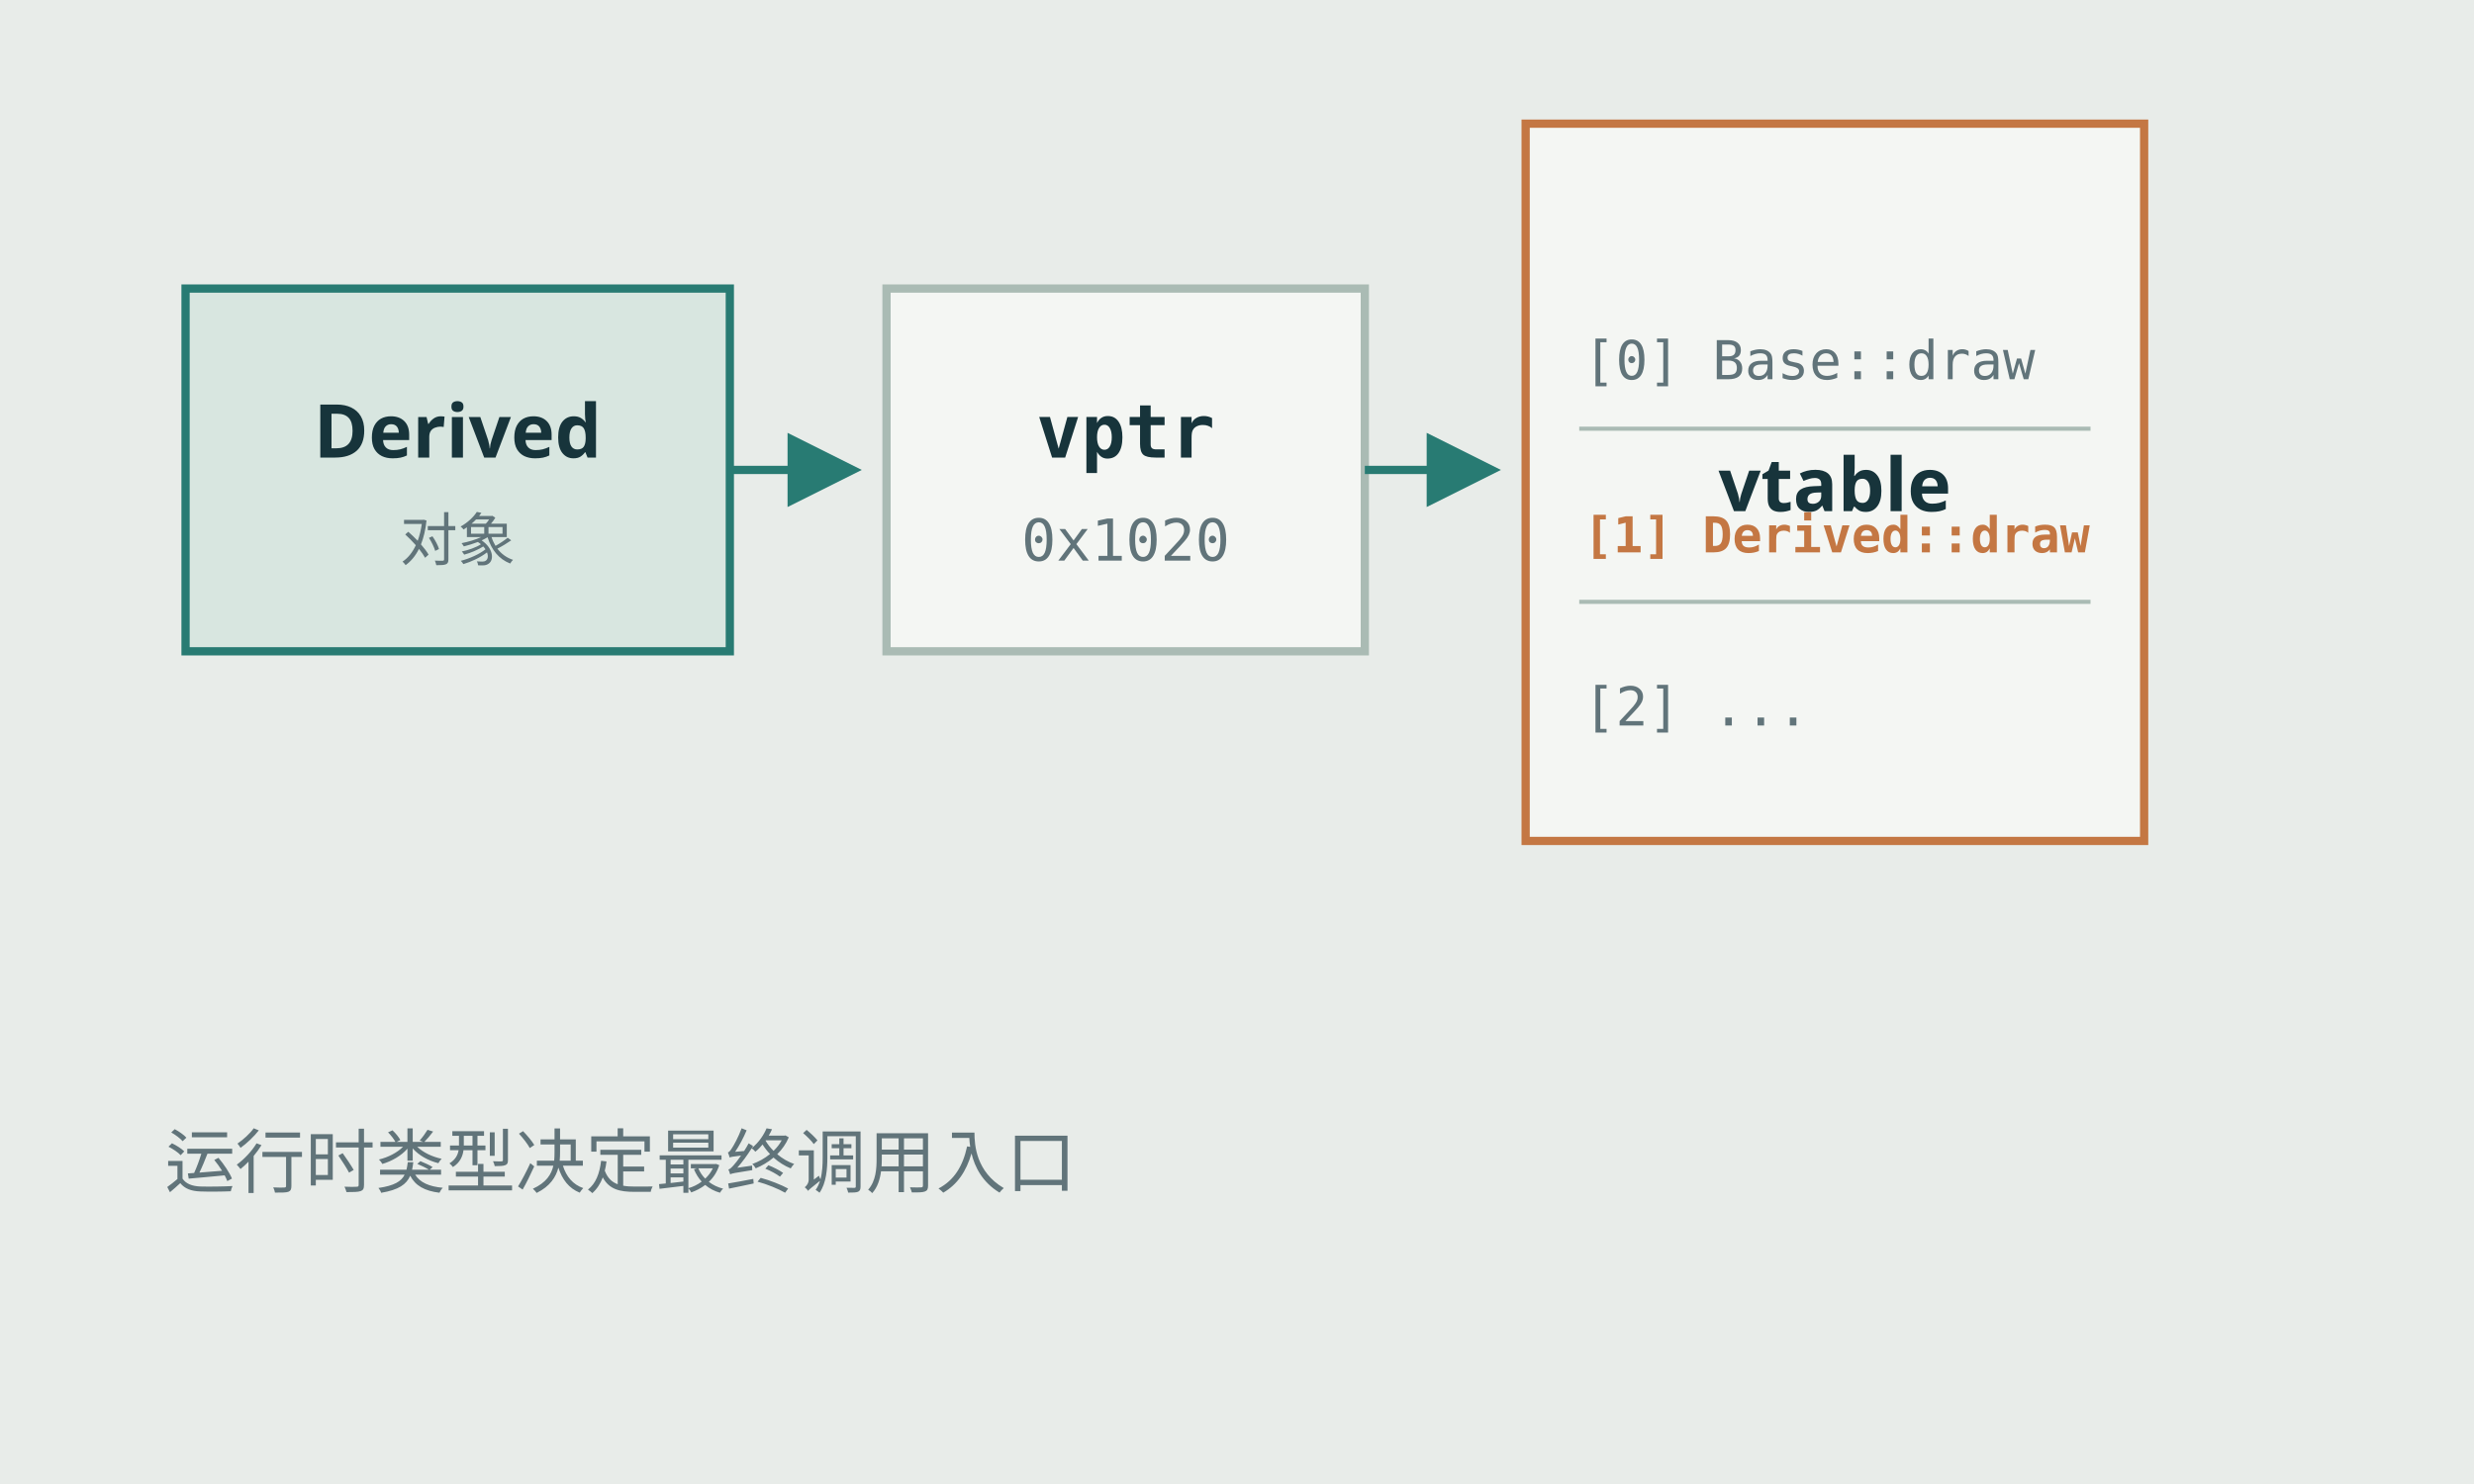
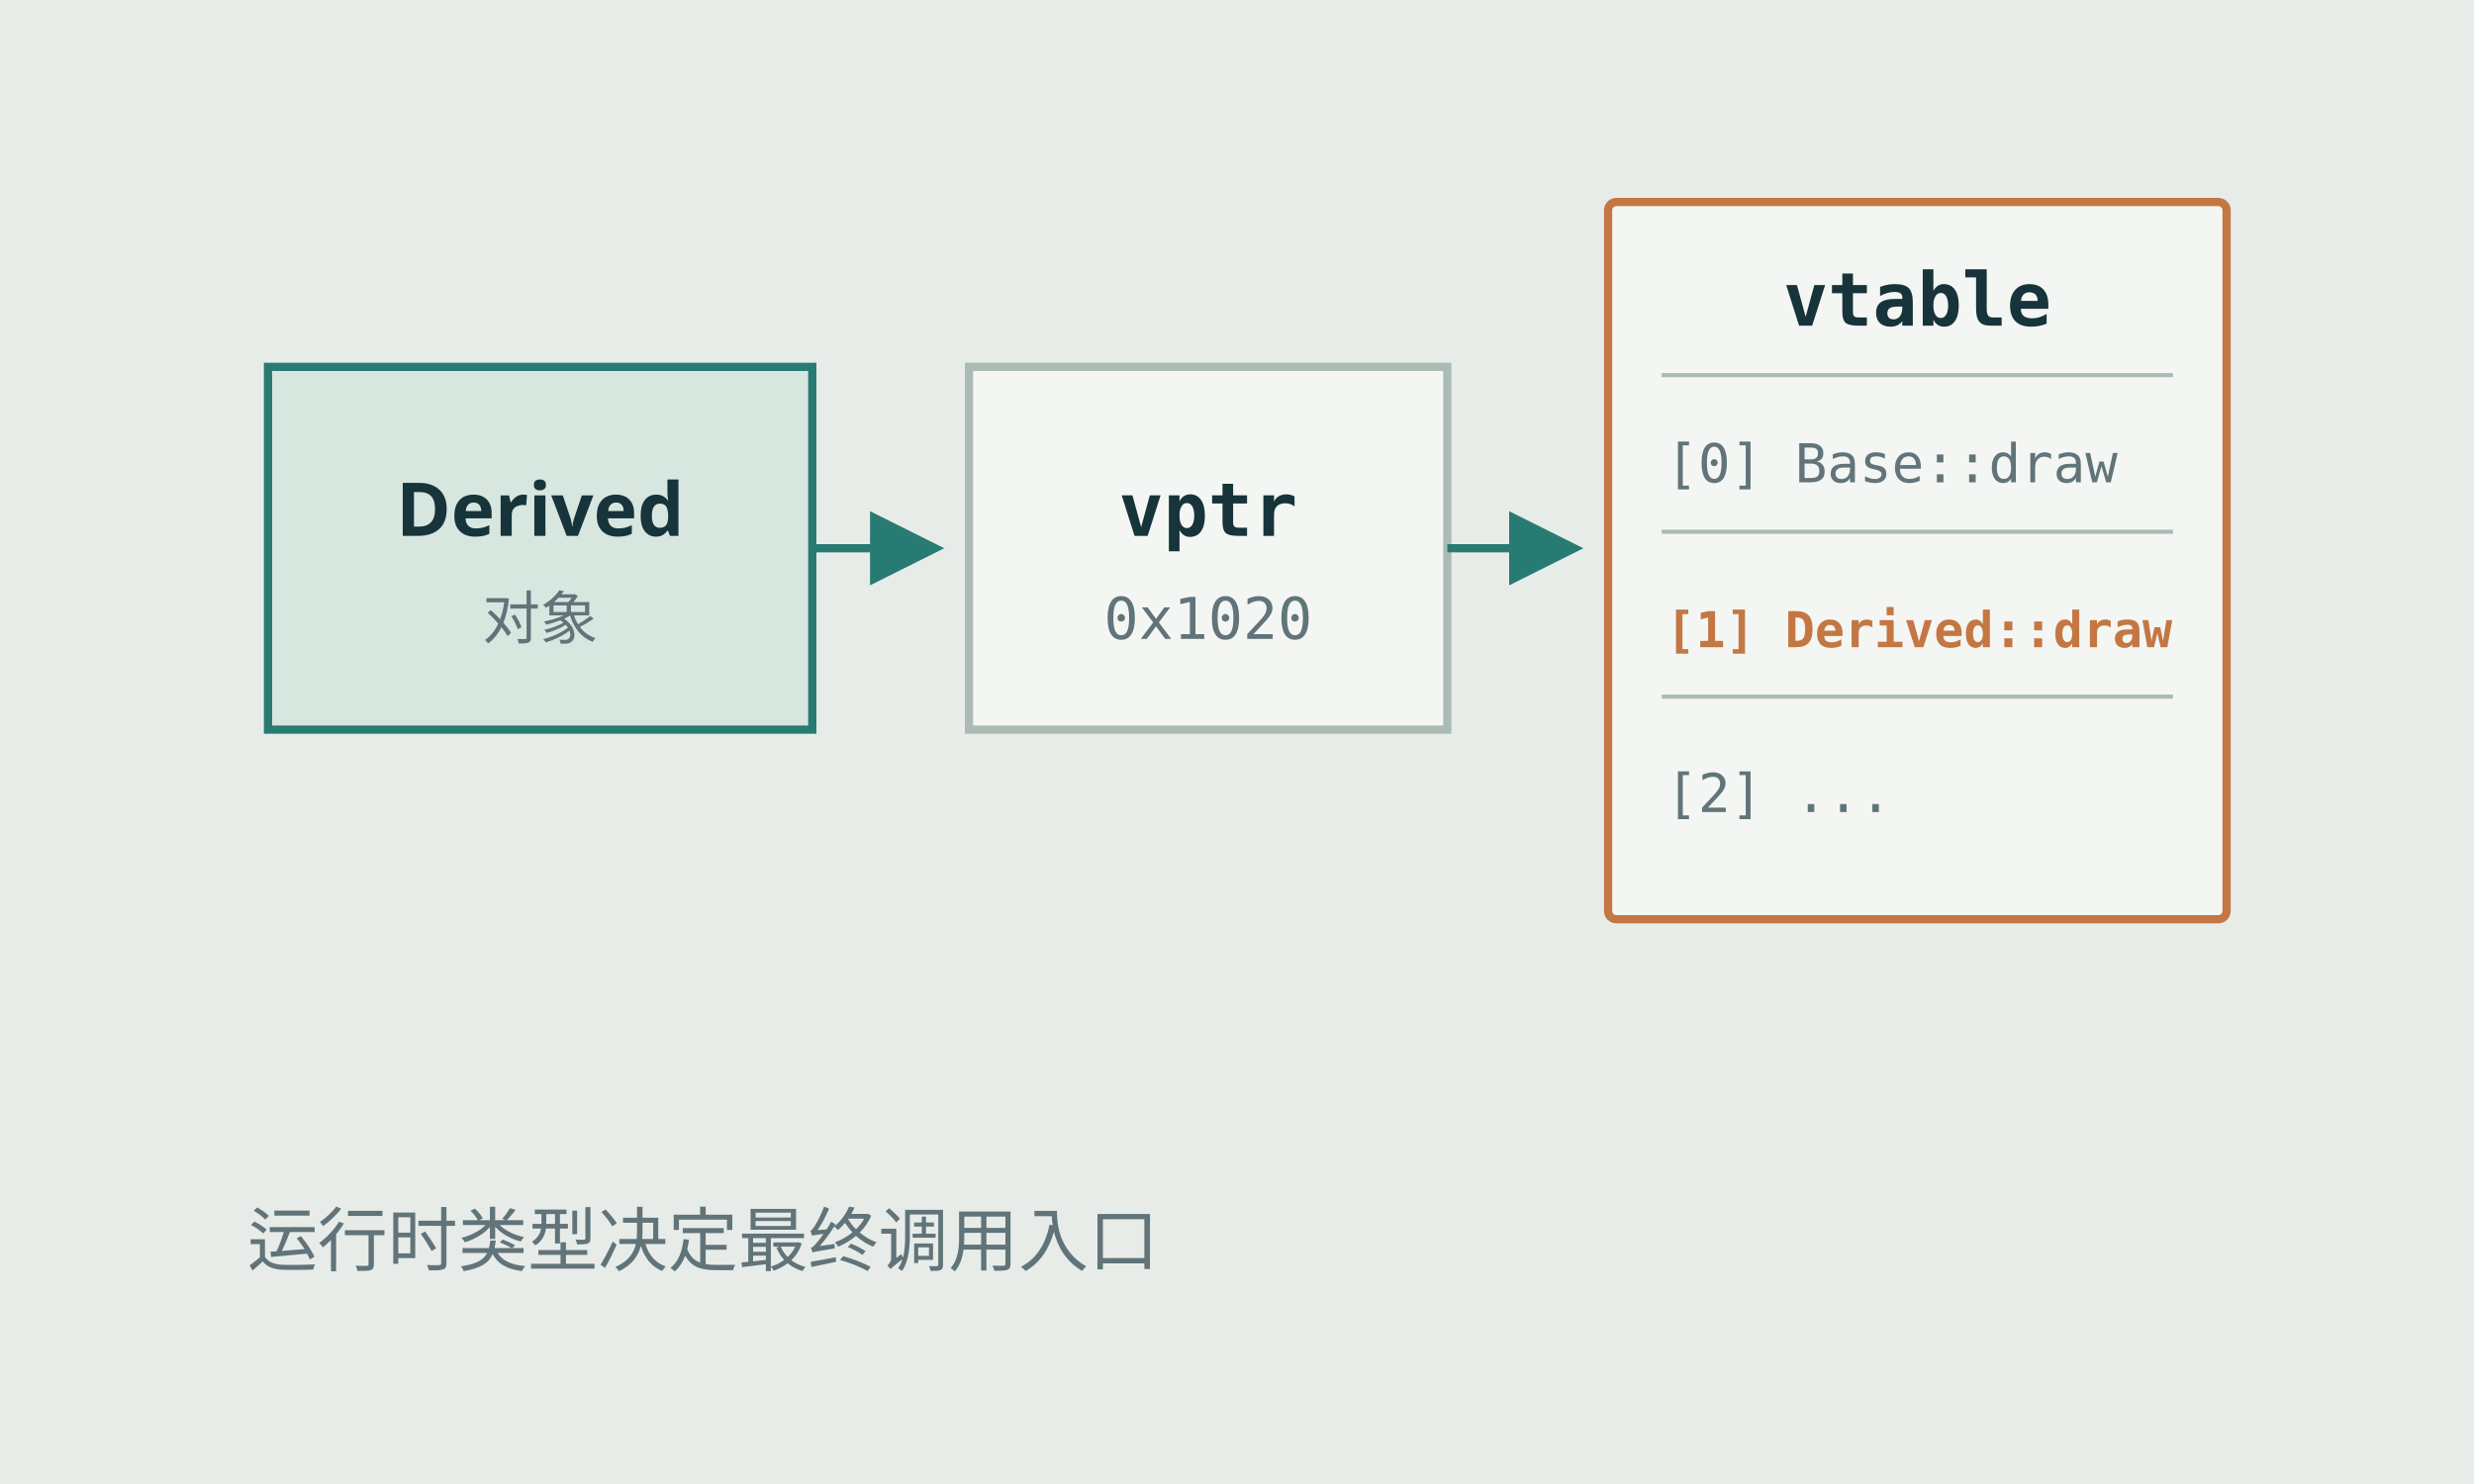
<svg xmlns="http://www.w3.org/2000/svg" width="600" height="360" viewBox="610 230 600 360" role="img" aria-labelledby="thumbnailTitle">
  <defs>
    <pattern id="grid" width="40" height="40" patternUnits="userSpaceOnUse">
      <path d="M40 0H0V40" fill="none" stroke="#AEBDB7" stroke-width="1" opacity=".20" />
    </pattern>
    <marker id="tealArrow" markerWidth="9" markerHeight="9" refX="7" refY="4.5" orient="auto">
      <path d="M0 0L9 4.5L0 9Z" fill="#287B73" />
    </marker>
    <marker id="orangeArrow" markerWidth="9" markerHeight="9" refX="7" refY="4.5" orient="auto">
      <path d="M0 0L9 4.5L0 9Z" fill="#C47743" />
    </marker>
  </defs>
  <rect x="610" y="230" width="600" height="360" fill="#E8ECE9" />
-   <rect x="655" y="300" width="132" height="88" fill="#D8E6E0" stroke="#287B73" stroke-width="2" />
-   <text x="721.0" y="341.0" fill="#17343B" font-family="'Microsoft YaHei','Noto Sans SC',sans-serif" font-size="18" font-weight="650" text-anchor="middle">Derived</text>
-   <text x="721.0" y="366.0" fill="#61747A" font-family="'Microsoft YaHei','Noto Sans SC',sans-serif" font-size="14" font-weight="500" text-anchor="middle">对象</text>
-   <rect x="825" y="300" width="116" height="88" fill="#F4F6F3" stroke="#AABBB4" stroke-width="2" />
-   <text x="883.0" y="341.0" fill="#17343B" font-family="Consolas,'Microsoft YaHei',monospace" font-size="18" font-weight="650" text-anchor="middle">vptr</text>
-   <text x="883.0" y="366.0" fill="#61747A" font-family="Consolas,'Microsoft YaHei',monospace" font-size="14" font-weight="500" text-anchor="middle">0x1020</text>
-   <rect x="980" y="260" width="150" height="174" fill="#F4F6F3" stroke="#C47743" stroke-width="2" />
-   <text x="1055.0" y="354.0" fill="#17343B" font-family="'Microsoft YaHei','Noto Sans SC',sans-serif" font-size="18" font-weight="650" text-anchor="middle">vtable</text>
-   <path d="M787 344L815 344" fill="none" stroke="#287B73" stroke-width="2" marker-end="url(#tealArrow)" />
-   <path d="M941 344L970 344" fill="none" stroke="#287B73" stroke-width="2" marker-end="url(#tealArrow)" />
-   <text x="994" y="322" fill="#61747A" font-family="Consolas,'Microsoft YaHei',monospace" font-size="13" font-weight="500" text-anchor="start">[0] Base::draw</text>
-   <path d="M993 334L1117 334" fill="none" stroke="#AABBB4" stroke-width="1" />
-   <text x="994" y="364" fill="#C47743" font-family="Consolas,'Microsoft YaHei',monospace" font-size="12" font-weight="650" text-anchor="start">[1] Derived::draw</text>
-   <path d="M993 376L1117 376" fill="none" stroke="#AABBB4" stroke-width="1" />
-   <text x="994" y="406" fill="#61747A" font-family="Consolas,'Microsoft YaHei',monospace" font-size="13" font-weight="500" text-anchor="start">[2] ...</text>
-   <text x="650" y="518" fill="#61747A" font-family="'Microsoft YaHei','Noto Sans SC',sans-serif" font-size="17" font-weight="500" text-anchor="start">运行时类型决定最终调用入口</text>
+   <g transform="translate(20 19)">
+     <rect x="655" y="300" width="132" height="88" fill="#D8E6E0" stroke="#287B73" stroke-width="2" />
+     <text x="721.0" y="341.0" fill="#17343B" font-family="'Microsoft YaHei','Noto Sans SC',sans-serif" font-size="18" font-weight="650" text-anchor="middle">Derived</text>
+     <text x="721.0" y="366.0" fill="#61747A" font-family="'Microsoft YaHei','Noto Sans SC',sans-serif" font-size="14" font-weight="500" text-anchor="middle">对象</text>
+     <rect x="825" y="300" width="116" height="88" fill="#F4F6F3" stroke="#AABBB4" stroke-width="2" />
+     <text x="883.0" y="341.0" fill="#17343B" font-family="Consolas,'Microsoft YaHei',monospace" font-size="18" font-weight="650" text-anchor="middle">vptr</text>
+     <text x="883.0" y="366.0" fill="#61747A" font-family="Consolas,'Microsoft YaHei',monospace" font-size="14" font-weight="500" text-anchor="middle">0x1020</text>
+     <rect x="980" y="260" width="150" height="174" rx="2" fill="#F4F6F3" stroke="#C47743" stroke-width="2" />
+     <text x="1055" y="290" fill="#17343B" font-family="Consolas,'Microsoft YaHei',monospace" font-size="18" font-weight="650" text-anchor="middle">vtable</text>
+     <path d="M993 302L1117 302" fill="none" stroke="#AABBB4" stroke-width="1" />
+     <path d="M787 344L815 344" fill="none" stroke="#287B73" stroke-width="2" marker-end="url(#tealArrow)" />
+     <path d="M941 344L970 344" fill="none" stroke="#287B73" stroke-width="2" marker-end="url(#tealArrow)" />
+     <text x="994" y="328" fill="#61747A" font-family="Consolas,'Microsoft YaHei',monospace" font-size="13" font-weight="500" text-anchor="start">[0] Base::draw</text>
+     <path d="M993 340L1117 340" fill="none" stroke="#AABBB4" stroke-width="1" />
+     <text x="994" y="368" fill="#C47743" font-family="Consolas,'Microsoft YaHei',monospace" font-size="12" font-weight="650" text-anchor="start">[1] Derived::draw</text>
+     <path d="M993 380L1117 380" fill="none" stroke="#AABBB4" stroke-width="1" />
+     <text x="994" y="408" fill="#61747A" font-family="Consolas,'Microsoft YaHei',monospace" font-size="13" font-weight="500" text-anchor="start">[2] ...</text>
+     <text x="650" y="518" fill="#61747A" font-family="'Microsoft YaHei','Noto Sans SC',sans-serif" font-size="17" font-weight="500" text-anchor="start">运行时类型决定最终调用入口</text>
+   </g>
</svg>
